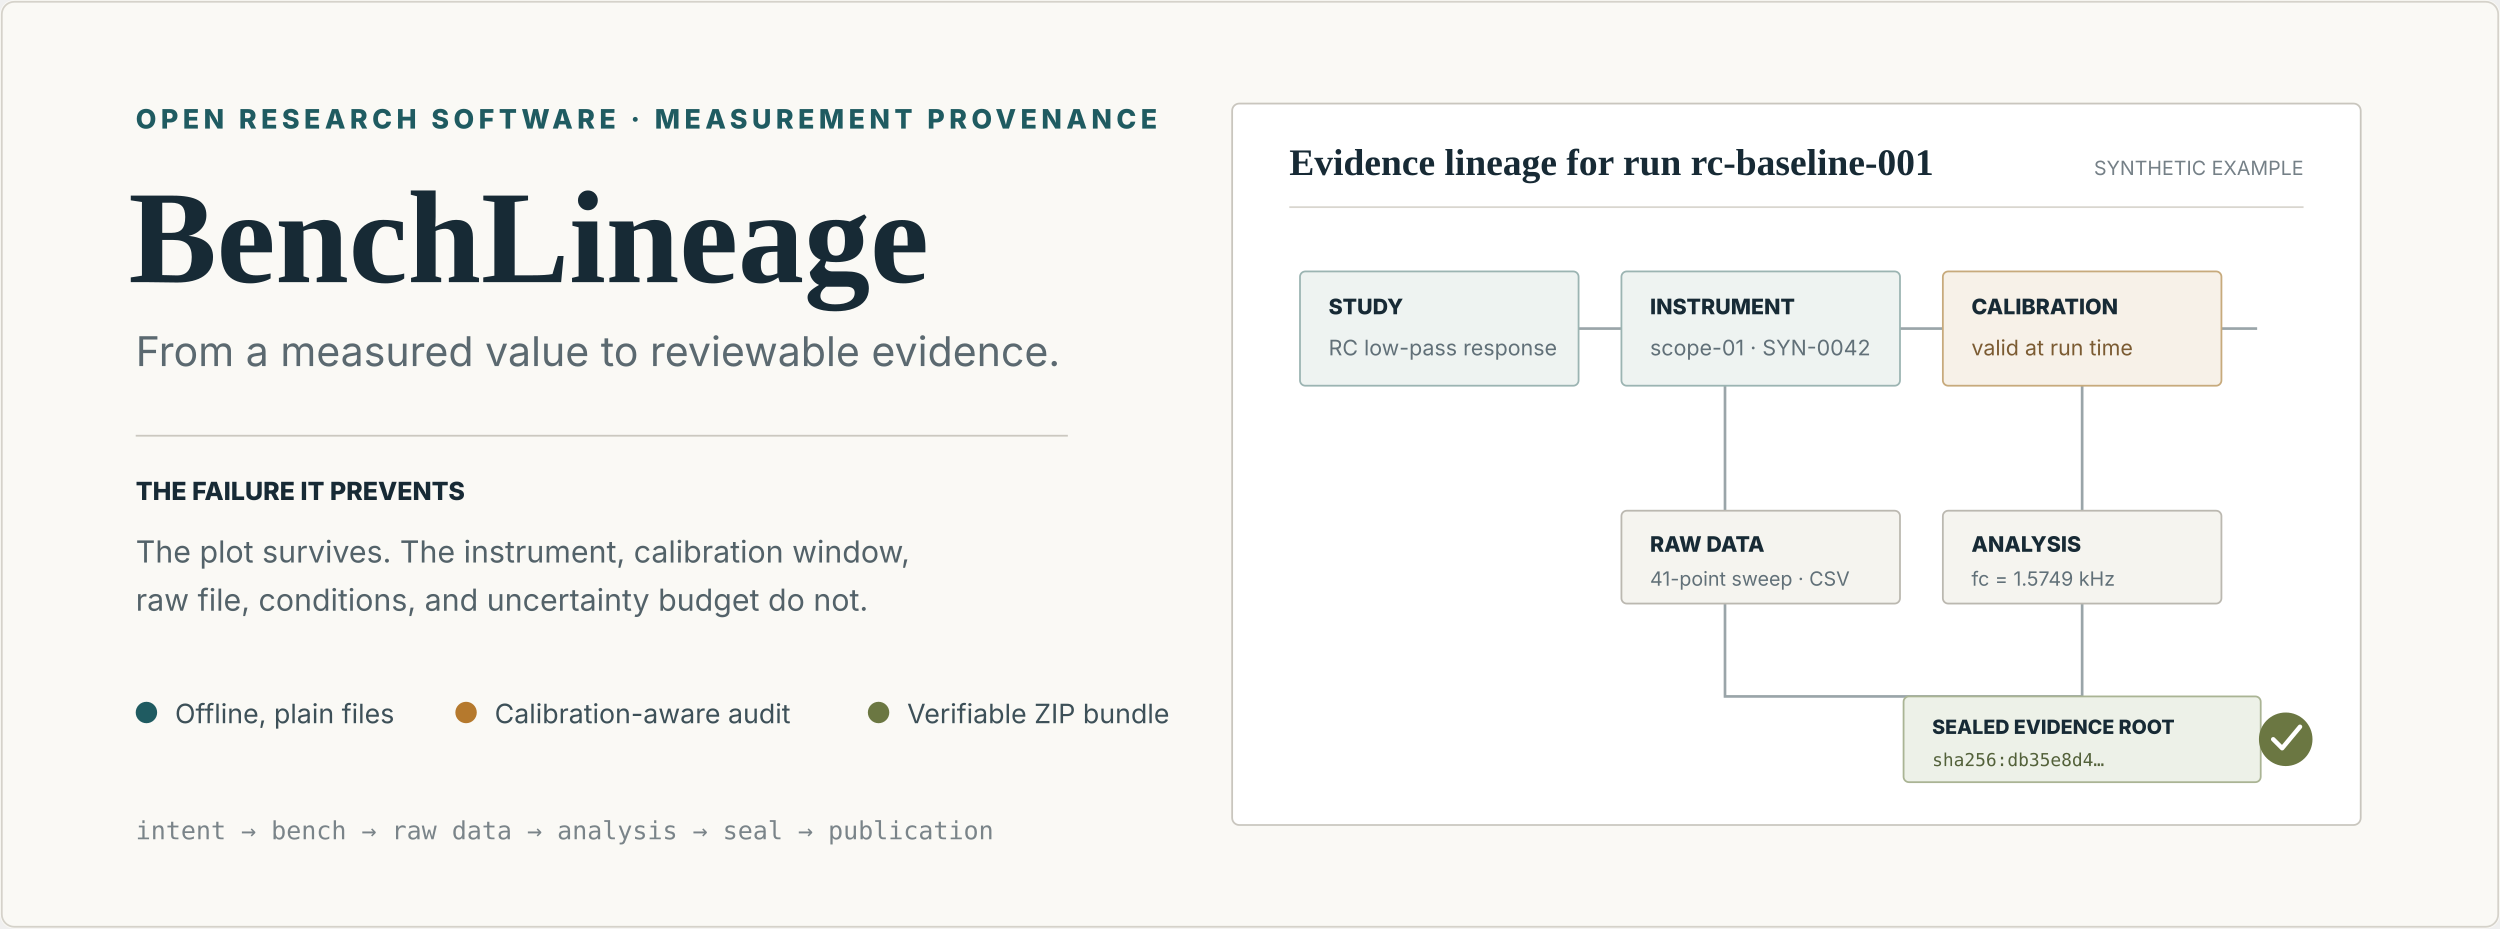
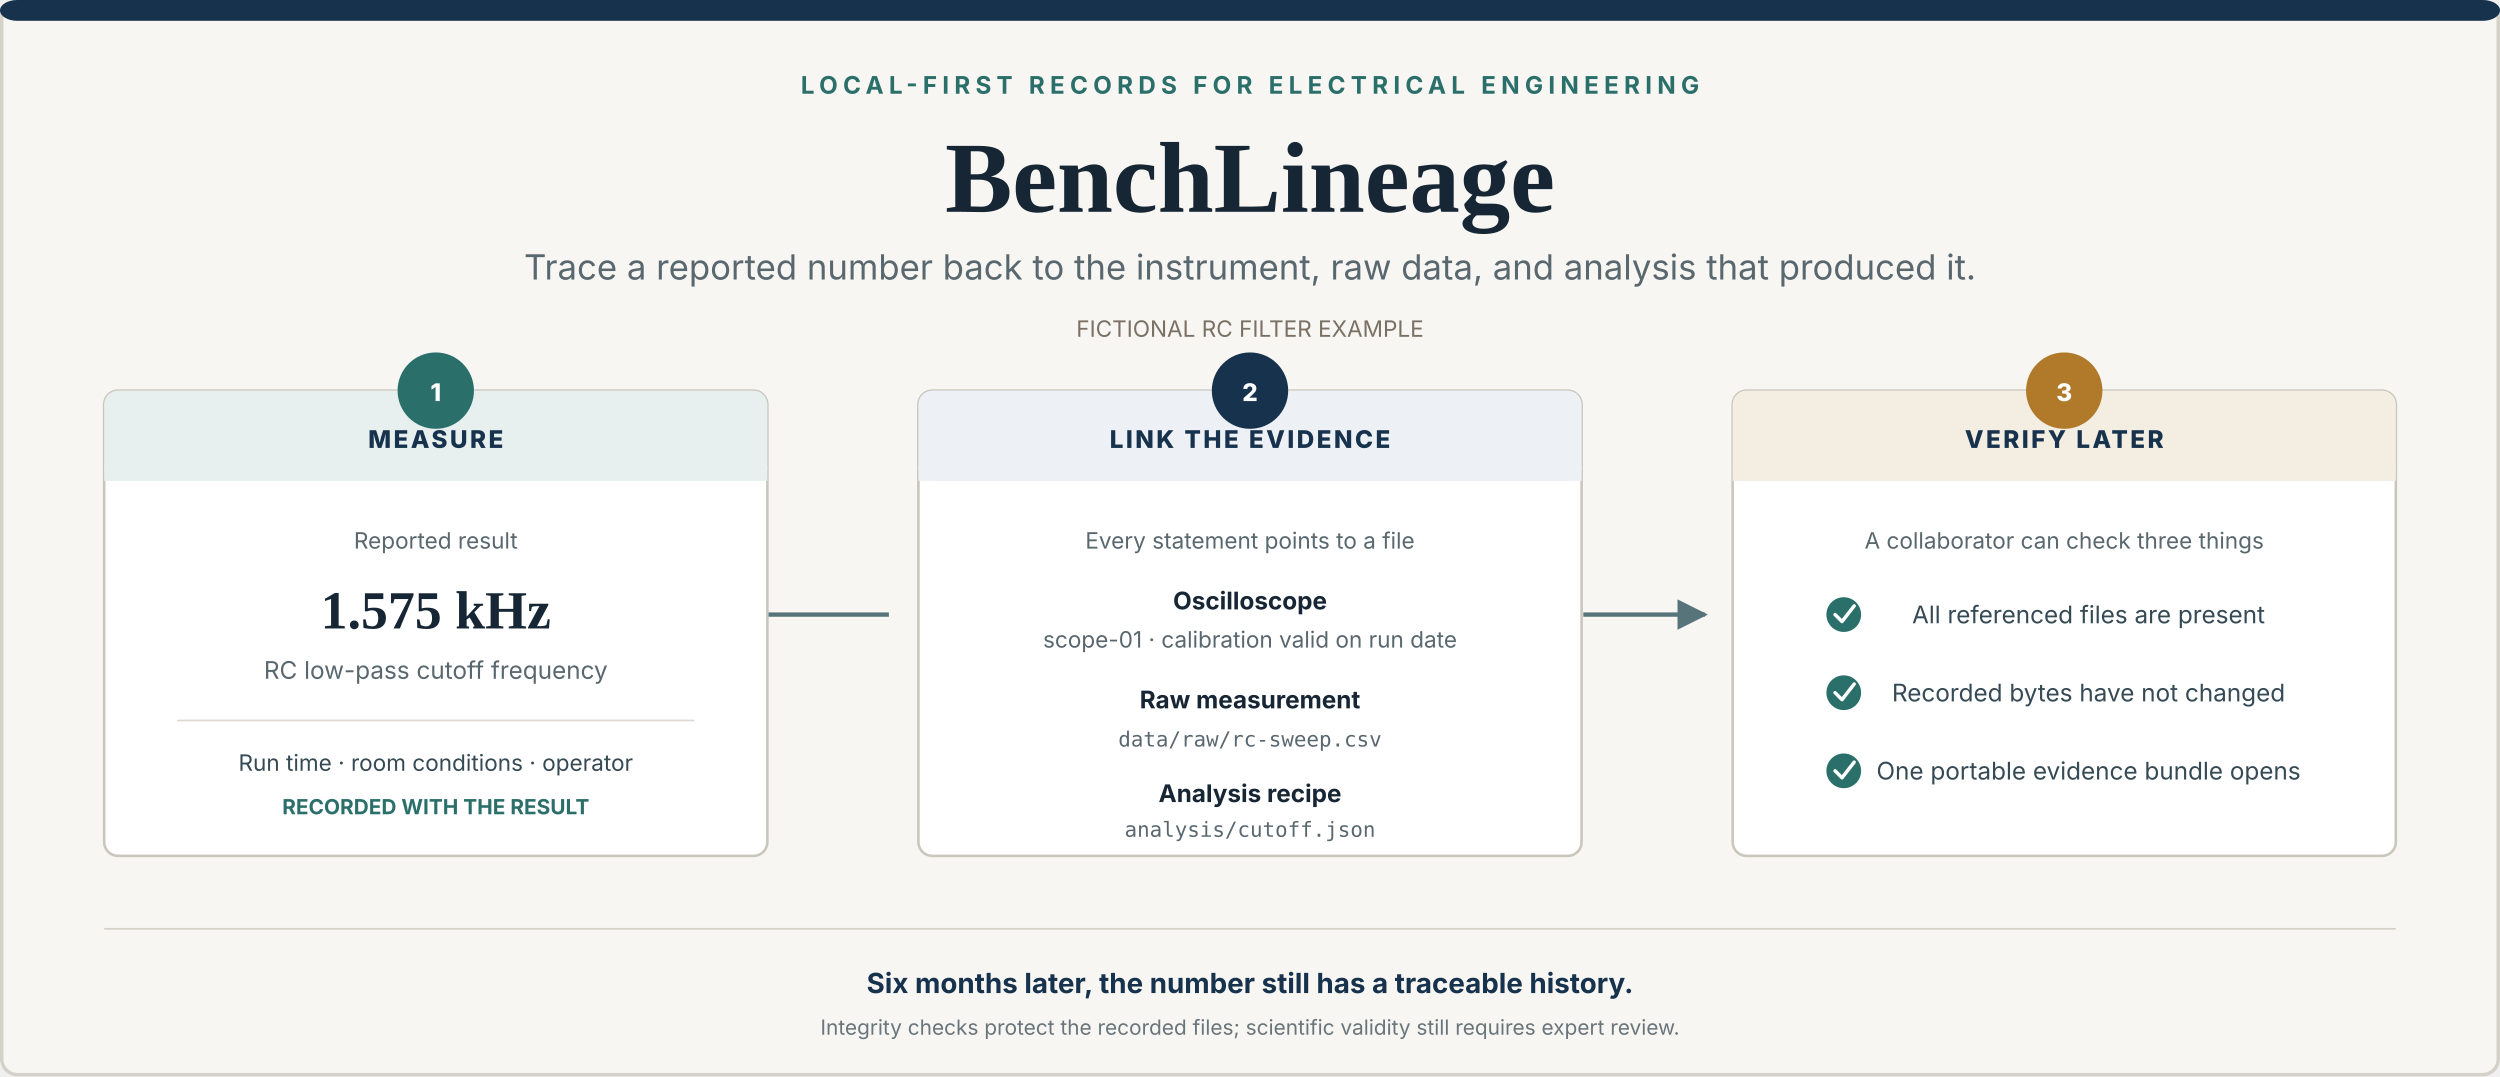
- <svg xmlns="http://www.w3.org/2000/svg" width="1400" height="520" viewBox="0 0 1400 520" role="img" aria-labelledby="title desc">
-   <rect width="1400" height="520" rx="8" fill="#faf9f5" />
-   <rect x="1" y="1" width="1398" height="518" rx="7" fill="none" stroke="#d5d2ca" />
-   <g font-family="Inter,Segoe UI,Arial,sans-serif">
-     <text x="76" y="72" fill="#1f5b61" font-size="15" font-weight="800" letter-spacing="2.5">OPEN RESEARCH SOFTWARE · MEASUREMENT PROVENANCE</text>
-     <text x="72" y="158" fill="#172a35" font-family="Georgia,Times New Roman,serif" font-size="74" font-weight="700">BenchLineage</text>
-     <text x="76" y="205" fill="#5b6970" font-size="23">From a measured value to reviewable evidence.</text>
-     <line x1="76" y1="244" x2="598" y2="244" stroke="#cbc8c0" />
-     <text x="76" y="280" fill="#172a35" font-size="14" font-weight="800">THE FAILURE IT PREVENTS</text>
-     <text x="76" y="315" fill="#536269" font-size="17">The plot survives. The instrument, calibration window,</text>
-     <text x="76" y="342" fill="#536269" font-size="17">raw file, conditions, and uncertainty budget do not.</text>
-     <g transform="translate(76 393)">
-       <circle cx="6" cy="6" r="6" fill="#1f5b61" />
-       <text x="22" y="12" fill="#3d5058" font-size="15">Offline, plain files</text>
-       <circle cx="185" cy="6" r="6" fill="#b5792d" />
-       <text x="201" y="12" fill="#3d5058" font-size="15">Calibration-aware audit</text>
-       <circle cx="416" cy="6" r="6" fill="#6b7742" />
-       <text x="432" y="12" fill="#3d5058" font-size="15">Verifiable ZIP bundle</text>
+ <svg xmlns="http://www.w3.org/2000/svg" width="1440" height="620" viewBox="0 0 1440 620" role="img" aria-labelledby="title desc">
+   <defs>
+     <marker id="arrow" viewBox="0 0 10 10" refX="9" refY="5" markerWidth="7" markerHeight="7" orient="auto">
+       <path d="M0 0L10 5L0 10Z" fill="#56747A" />
+     </marker>
+   </defs>
+   <rect width="1440" height="620" rx="10" fill="#F7F6F2" />
+   <rect x="1" y="1" width="1438" height="618" rx="9" fill="none" stroke="#D4D1C8" stroke-width="2" />
+   <rect width="1440" height="12" rx="10" fill="#17324D" />
+   <g font-family="Inter, Segoe UI, Arial, sans-serif" text-anchor="middle">
+     <text x="720" y="54" fill="#2B6F6B" font-size="14" font-weight="700" letter-spacing="3">LOCAL-FIRST RECORDS FOR ELECTRICAL ENGINEERING</text>
+     <text x="720" y="122" fill="#172635" font-family="Georgia, Times New Roman, serif" font-size="58" font-weight="700">BenchLineage</text>
+     <text x="720" y="161" fill="#59676F" font-size="20">Trace a reported number back to the instrument, raw data, and analysis that produced it.</text>
+     <text x="720" y="194" fill="#7A7064" font-size="13">FICTIONAL RC FILTER EXAMPLE</text>
+   </g>
+   <path d="M442 354H512M912 354H982" fill="none" stroke="#56747A" stroke-width="2.5" marker-end="url(#arrow)" />
+   <g font-family="Inter, Segoe UI, Arial, sans-serif" text-anchor="middle">
+     <g transform="translate(60 225)">
+       <rect width="382" height="268" rx="8" fill="#FFFFFF" stroke="#C9C6BC" stroke-width="1.5" />
+       <rect width="382" height="52" rx="8" fill="#E8F0EF" />
+       <rect y="44" width="382" height="8" fill="#E8F0EF" />
+       <circle cx="191" cy="0" r="22" fill="#2B6F6B" />
+       <text x="191" y="6" fill="#FFFFFF" font-size="14" font-weight="800">1</text>
+       <text x="191" y="33" fill="#17324D" font-size="14" font-weight="800" letter-spacing="1.4">MEASURE</text>
+       <text x="191" y="91" fill="#59676F" font-size="13">Reported result</text>
+       <text x="191" y="137" fill="#172635" font-family="Georgia, Times New Roman, serif" font-size="31" font-weight="700">1.575 kHz</text>
+       <text x="191" y="166" fill="#59676F" font-size="14">RC low-pass cutoff frequency</text>
+       <line x1="42" y1="190" x2="340" y2="190" stroke="#DDD9D0" />
+       <text x="191" y="219" fill="#354A55" font-size="13">Run time · room conditions · operator</text>
+       <text x="191" y="244" fill="#2B6F6B" font-size="12" font-weight="700">RECORDED WITH THE RESULT</text>
    </g>
-     <text x="76" y="470" fill="#7a8489" font-family="ui-monospace,SFMono-Regular,Consolas,monospace" font-size="14">intent → bench → raw data → analysis → seal → publication</text>
-   </g>
-   <g transform="translate(690 58)" font-family="Inter,Segoe UI,Arial,sans-serif">
-     <rect width="632" height="404" rx="4" fill="#fff" stroke="#c9c6be" />
-     <text x="32" y="40" fill="#172a35" font-family="Georgia,Times New Roman,serif" font-size="21" font-weight="700">Evidence lineage for run rc-baseline-001</text>
-     <text x="600" y="40" text-anchor="end" fill="#758087" font-size="11">SYNTHETIC EXAMPLE</text>
-     <line x1="32" y1="58" x2="600" y2="58" stroke="#d9d6cf" />
-     <g stroke="#9aa5a9" stroke-width="1.5" fill="none">
-       <path d="M116 126H236M316 126H436M516 126H574" />
-       <path d="M276 158V228M476 158V228" />
-       <path d="M276 280V332H476V280" />
+     <g transform="translate(529 225)">
+       <rect width="382" height="268" rx="8" fill="#FFFFFF" stroke="#C9C6BC" stroke-width="1.5" />
+       <rect width="382" height="52" rx="8" fill="#EDF0F4" />
+       <rect y="44" width="382" height="8" fill="#EDF0F4" />
+       <circle cx="191" cy="0" r="22" fill="#17324D" />
+       <text x="191" y="6" fill="#FFFFFF" font-size="14" font-weight="800">2</text>
+       <text x="191" y="33" fill="#17324D" font-size="14" font-weight="800" letter-spacing="1.4">LINK THE EVIDENCE</text>
+       <text x="191" y="91" fill="#59676F" font-size="13">Every statement points to a file</text>
+       <text x="191" y="126" fill="#172635" font-size="14" font-weight="700">Oscilloscope</text>
+       <text x="191" y="148" fill="#59676F" font-size="13">scope-01 · calibration valid on run date</text>
+       <text x="191" y="183" fill="#172635" font-size="14" font-weight="700">Raw measurement</text>
+       <text x="191" y="205" fill="#59676F" font-family="Consolas, monospace" font-size="12">data/raw/rc-sweep.csv</text>
+       <text x="191" y="237" fill="#172635" font-size="14" font-weight="700">Analysis recipe</text>
+       <text x="191" y="257" fill="#59676F" font-family="Consolas, monospace" font-size="12">analysis/cutoff.json</text>
    </g>
-     <g>
-       <rect x="38" y="94" width="156" height="64" rx="3" fill="#eef3f1" stroke="#9bb4b2" />
-       <rect x="218" y="94" width="156" height="64" rx="3" fill="#eef3f1" stroke="#9bb4b2" />
-       <rect x="398" y="94" width="156" height="64" rx="3" fill="#f7f1e8" stroke="#c7aa7c" />
-       <rect x="218" y="228" width="156" height="52" rx="3" fill="#f5f4ef" stroke="#bbb8b0" />
-       <rect x="398" y="228" width="156" height="52" rx="3" fill="#f5f4ef" stroke="#bbb8b0" />
-       <rect x="376" y="332" width="200" height="48" rx="3" fill="#edf1e8" stroke="#aab494" />
+     <g transform="translate(998 225)">
+       <rect width="382" height="268" rx="8" fill="#FFFFFF" stroke="#C9C6BC" stroke-width="1.5" />
+       <rect width="382" height="52" rx="8" fill="#F3EDE2" />
+       <rect y="44" width="382" height="8" fill="#F3EDE2" />
+       <circle cx="191" cy="0" r="22" fill="#B07A2A" />
+       <text x="191" y="6" fill="#FFFFFF" font-size="14" font-weight="800">3</text>
+       <text x="191" y="33" fill="#17324D" font-size="14" font-weight="800" letter-spacing="1.4">VERIFY LATER</text>
+       <text x="191" y="91" fill="#59676F" font-size="13">A collaborator can check three things</text>
+       <circle cx="64" cy="129" r="10" fill="#2B6F6B" />
+       <path d="M59 129l4 4 7-9" fill="none" stroke="#FFFFFF" stroke-width="2" stroke-linecap="round" stroke-linejoin="round" />
+       <text x="205" y="134" fill="#354A55" font-size="14">All referenced files are present</text>
+       <circle cx="64" cy="174" r="10" fill="#2B6F6B" />
+       <path d="M59 174l4 4 7-9" fill="none" stroke="#FFFFFF" stroke-width="2" stroke-linecap="round" stroke-linejoin="round" />
+       <text x="205" y="179" fill="#354A55" font-size="14">Recorded bytes have not changed</text>
+       <circle cx="64" cy="219" r="10" fill="#2B6F6B" />
+       <path d="M59 219l4 4 7-9" fill="none" stroke="#FFFFFF" stroke-width="2" stroke-linecap="round" stroke-linejoin="round" />
+       <text x="205" y="224" fill="#354A55" font-size="14">One portable evidence bundle opens</text>
    </g>
-     <g fill="#172a35">
-       <text x="54" y="118" font-size="12" font-weight="800">STUDY</text>
-       <text x="54" y="141" fill="#617078" font-size="12">RC low-pass response</text>
-       <text x="234" y="118" font-size="12" font-weight="800">INSTRUMENT</text>
-       <text x="234" y="141" fill="#617078" font-size="12">scope-01 · SYN-0042</text>
-       <text x="414" y="118" font-size="12" font-weight="800">CALIBRATION</text>
-       <text x="414" y="141" fill="#7b5b32" font-size="12">valid at run time</text>
-       <text x="234" y="251" font-size="12" font-weight="800">RAW DATA</text>
-       <text x="234" y="270" fill="#617078" font-size="11">41-point sweep · CSV</text>
-       <text x="414" y="251" font-size="12" font-weight="800">ANALYSIS</text>
-       <text x="414" y="270" fill="#617078" font-size="11">fc = 1.5749 kHz</text>
-       <text x="392" y="353" font-size="11" font-weight="800">SEALED EVIDENCE ROOT</text>
-       <text x="392" y="371" fill="#53613a" font-family="ui-monospace,SFMono-Regular,Consolas,monospace" font-size="10">sha256:db35e8d4…</text>
-     </g>
-     <circle cx="590" cy="356" r="15" fill="#6b7742" />
-     <path d="M583 356l5 5 10-12" fill="none" stroke="#fff" stroke-width="2.5" stroke-linecap="round" stroke-linejoin="round" />
+     <line x1="60" y1="535" x2="1380" y2="535" stroke="#D4D1C8" />
+     <text x="720" y="572" fill="#17324D" font-size="16" font-weight="700">Six months later, the number still has a traceable history.</text>
+     <text x="720" y="596" fill="#69757B" font-size="12">Integrity checks protect the recorded files; scientific validity still requires expert review.</text>
  </g>
</svg>
